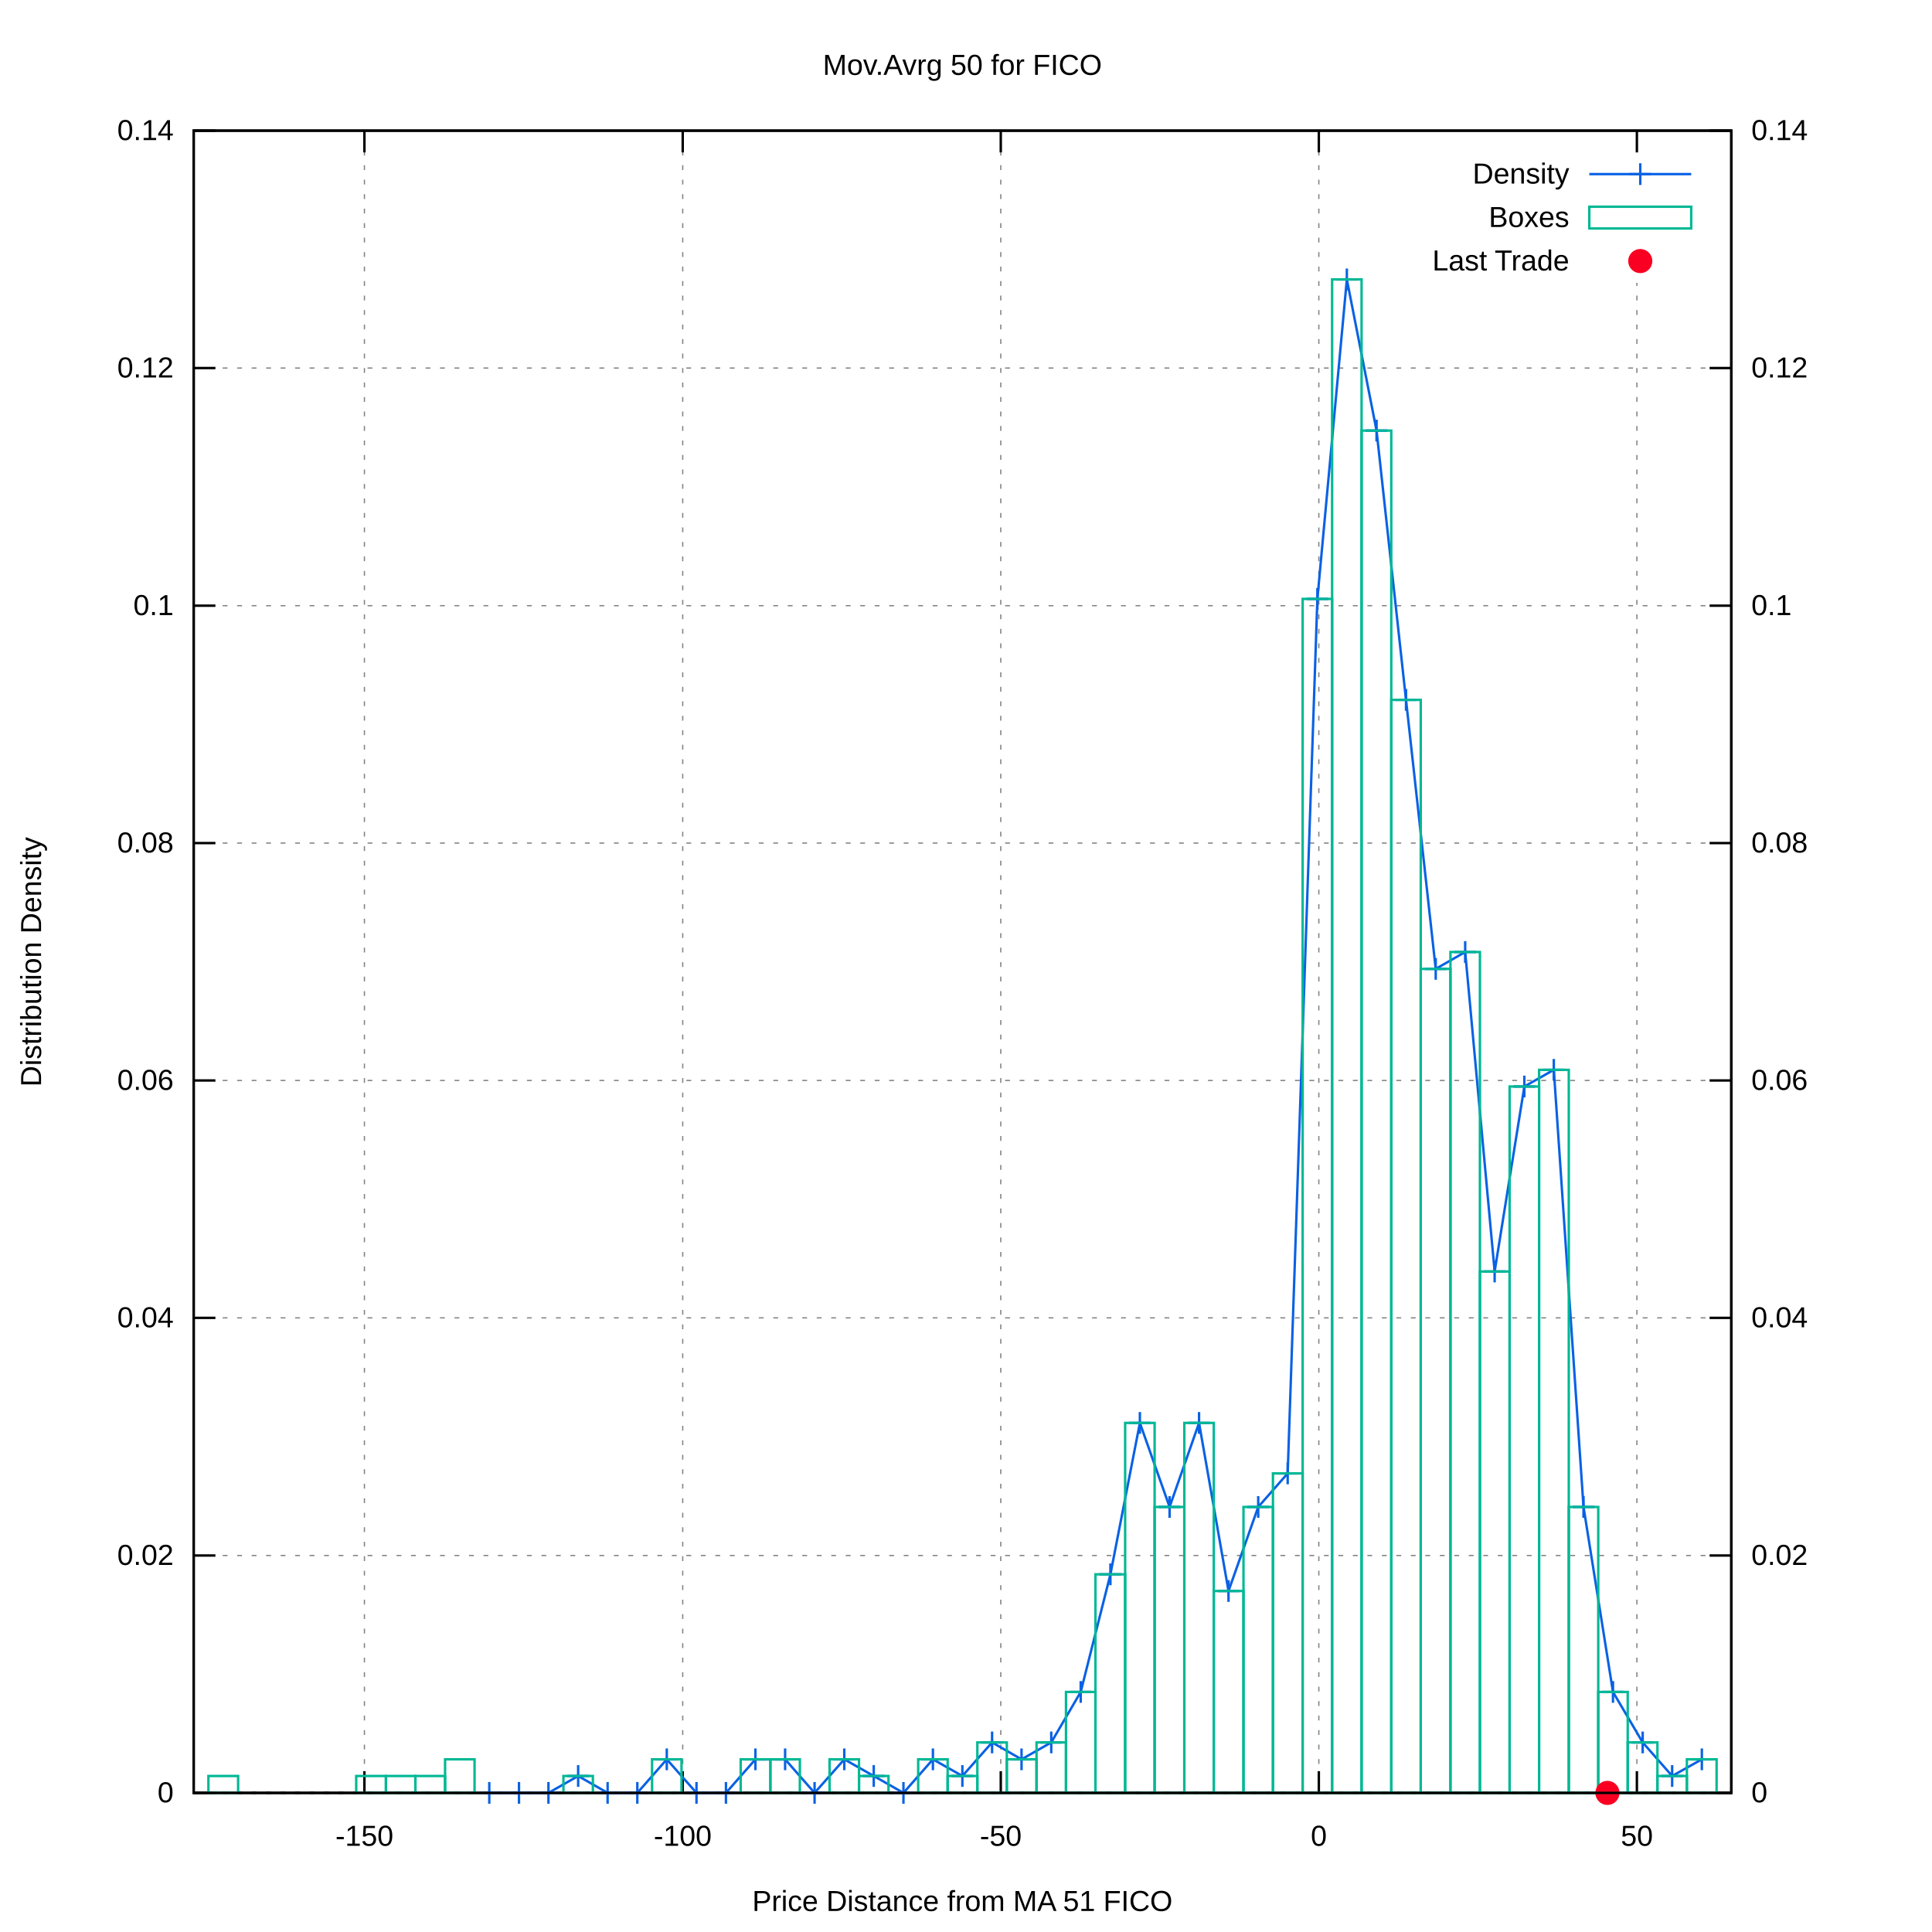
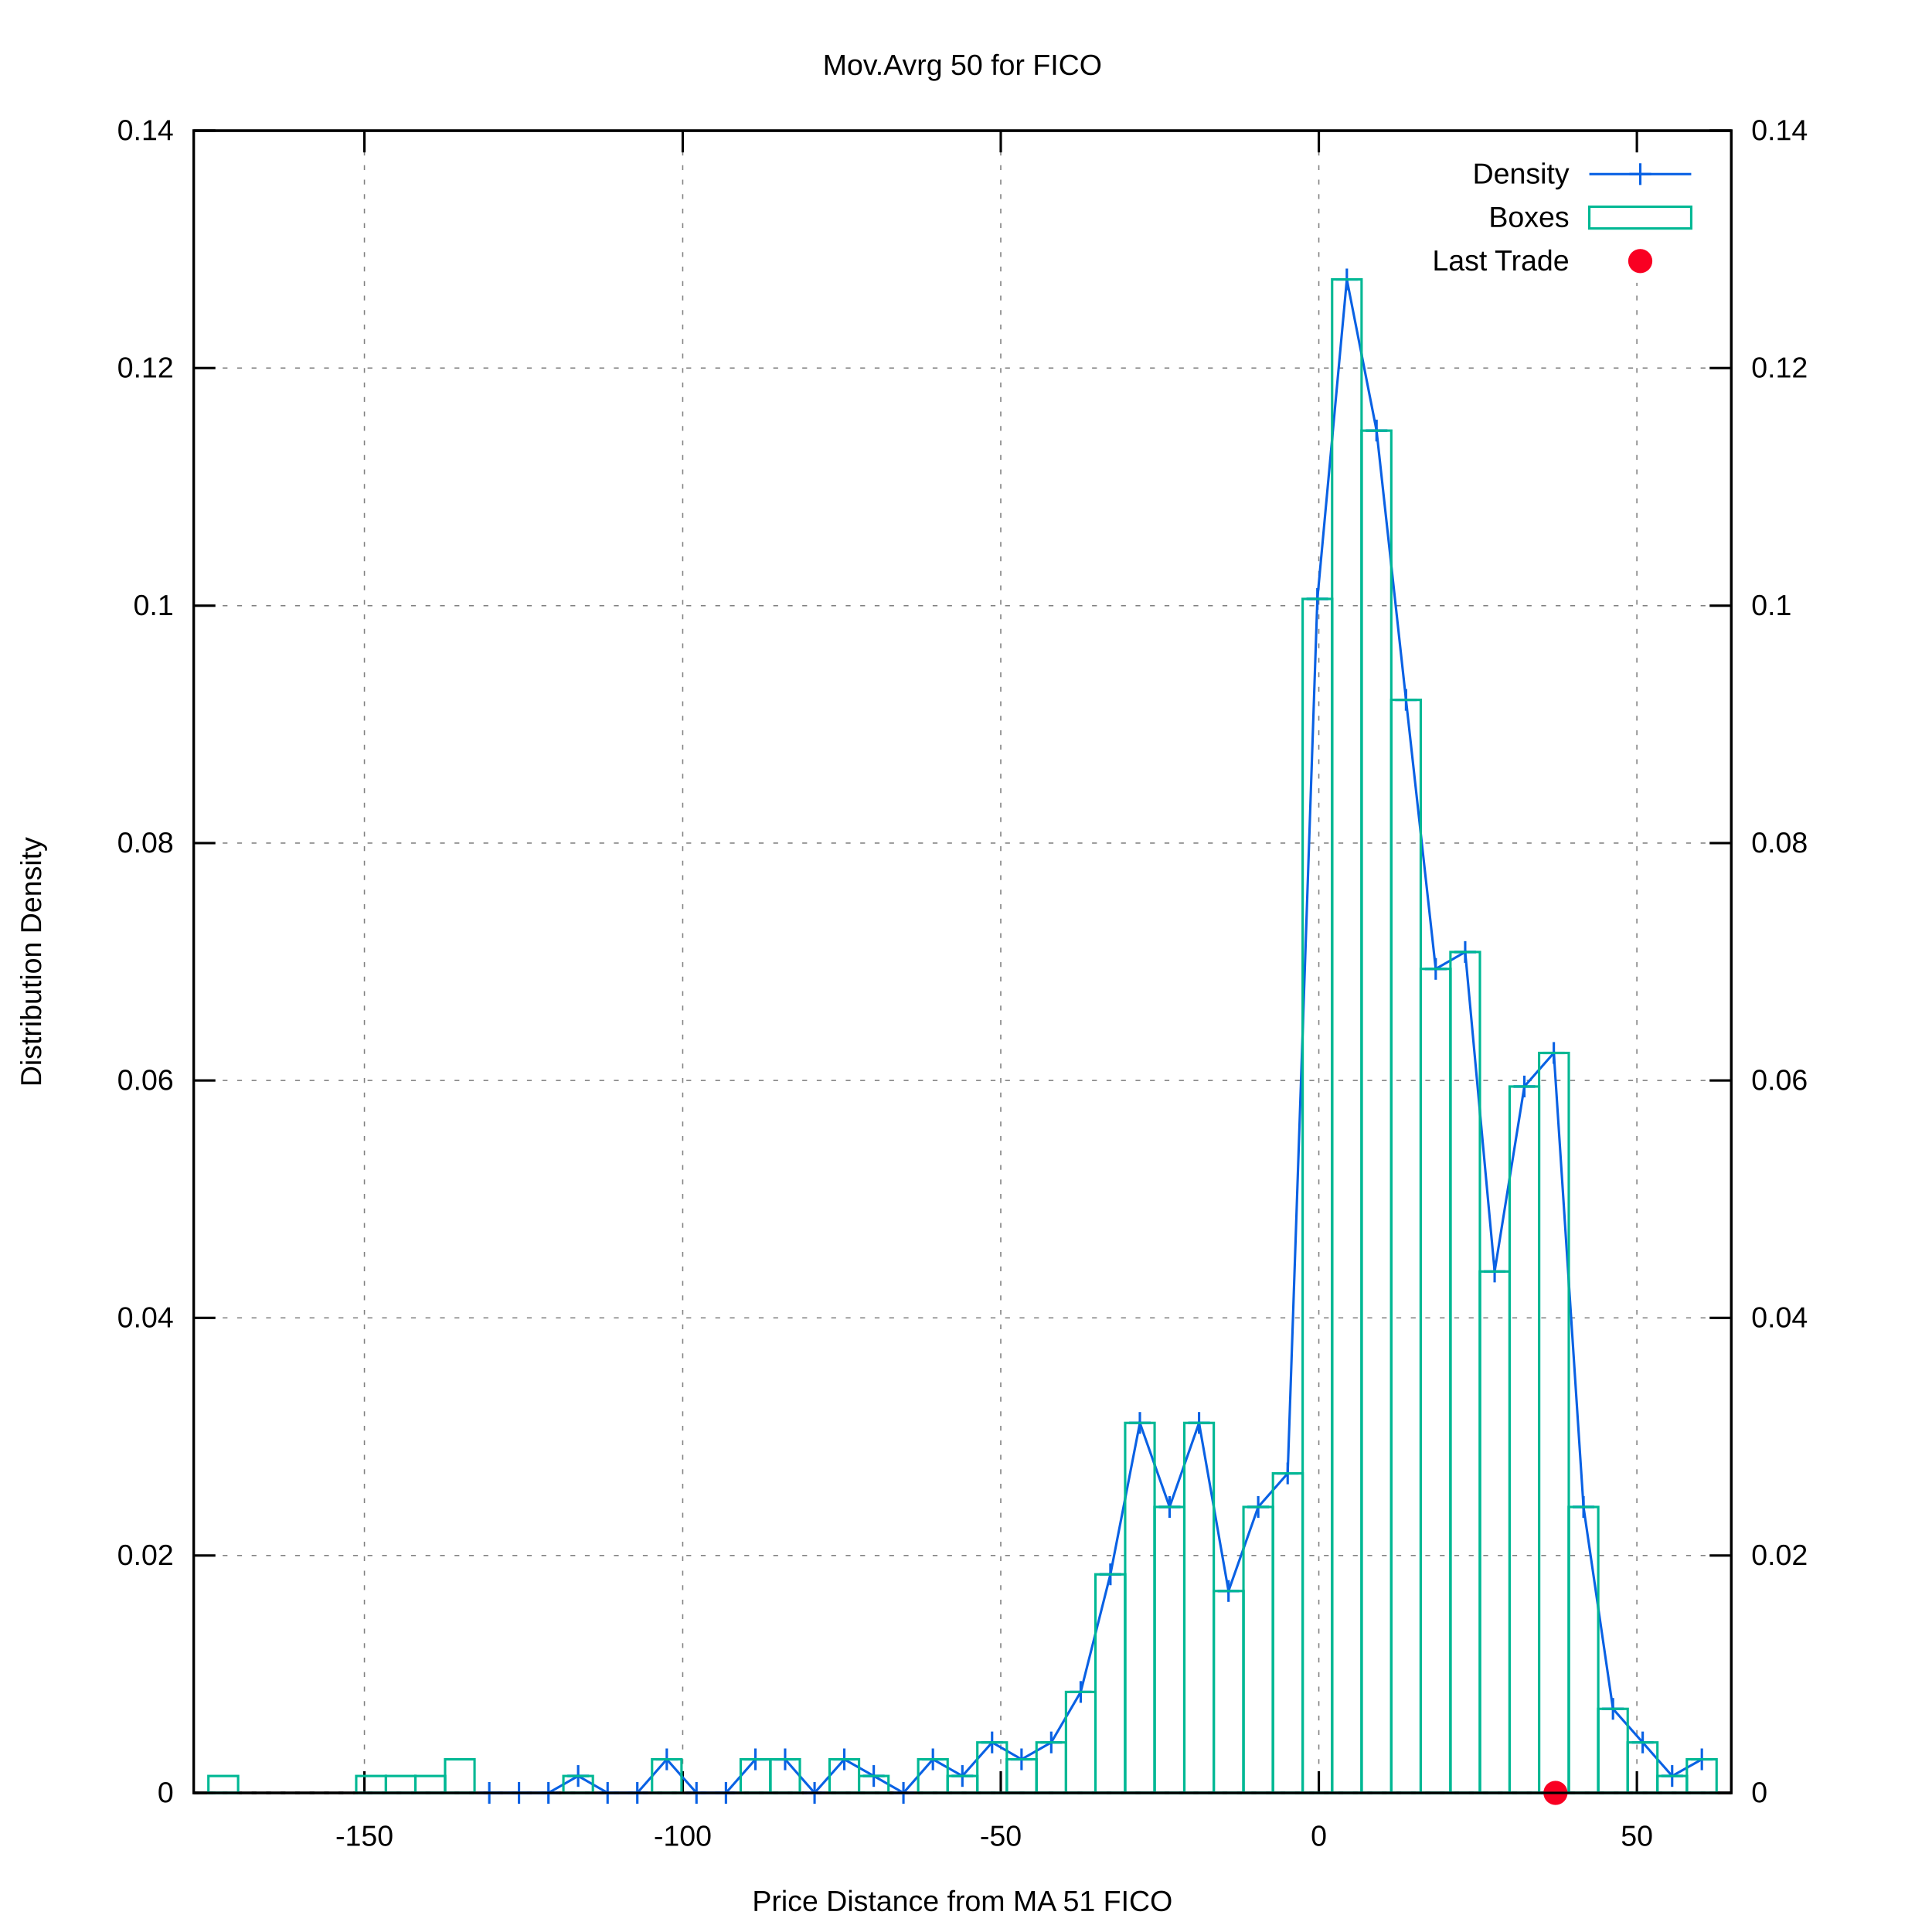
<svg xmlns="http://www.w3.org/2000/svg" xmlns:xlink="http://www.w3.org/1999/xlink" viewBox="0 0 800 800">
  <g id="gnuplot_canvas">
    <rect x="0" y="0" width="800" height="800" fill="#ffffff" />
    <defs>
      <circle id="gpDot" r="0.5" stroke-width="0.5" />
      <path id="gpPt0" stroke-width="0.222" stroke="currentColor" d="M-1,0 h2 M0,-1 v2" />
      <path id="gpPt1" stroke-width="0.222" stroke="currentColor" d="M-1,-1 L1,1 M1,-1 L-1,1" />
      <path id="gpPt2" stroke-width="0.222" stroke="currentColor" d="M-1,0 L1,0 M0,-1 L0,1 M-1,-1 L1,1 M-1,1 L1,-1" />
      <rect id="gpPt3" stroke-width="0.222" stroke="currentColor" x="-1" y="-1" width="2" height="2" />
      <rect id="gpPt4" stroke-width="0.222" stroke="currentColor" fill="currentColor" x="-1" y="-1" width="2" height="2" />
      <circle id="gpPt5" stroke-width="0.222" stroke="currentColor" cx="0" cy="0" r="1" />
      <use xlink:href="#gpPt5" id="gpPt6" fill="currentColor" stroke="none" />
      <path id="gpPt7" stroke-width="0.222" stroke="currentColor" d="M0,-1.33 L-1.33,0.67 L1.33,0.67 z" />
      <use xlink:href="#gpPt7" id="gpPt8" fill="currentColor" stroke="none" />
      <use xlink:href="#gpPt7" id="gpPt9" stroke="currentColor" transform="rotate(180)" />
      <use xlink:href="#gpPt9" id="gpPt10" fill="currentColor" stroke="none" />
      <use xlink:href="#gpPt3" id="gpPt11" stroke="currentColor" transform="rotate(45)" />
      <use xlink:href="#gpPt11" id="gpPt12" fill="currentColor" stroke="none" />
      <path id="gpPt13" stroke-width="0.222" stroke="currentColor" d="M0,1.330 L1.265,0.411 L0.782,-1.067 L-0.782,-1.076 L-1.265,0.411 z" />
      <use xlink:href="#gpPt13" id="gpPt14" fill="currentColor" stroke="none" />
      <filter id="textbox" filterUnits="objectBoundingBox" x="0" y="0" height="1" width="1">
        <feFlood flood-color="#FFFFFF" flood-opacity="1" result="bgnd" />
        <feComposite in="SourceGraphic" in2="bgnd" operator="atop" />
      </filter>
      <filter id="greybox" filterUnits="objectBoundingBox" x="0" y="0" height="1" width="1">
        <feFlood flood-color="lightgrey" flood-opacity="1" result="grey" />
        <feComposite in="SourceGraphic" in2="grey" operator="atop" />
      </filter>
    </defs>
    <g fill="none" color="#FFFFFF" stroke="black" stroke-width="1.00" stroke-linecap="butt" stroke-linejoin="miter">
</g>
    <g fill="none" color="black" stroke="currentColor" stroke-width="1.00" stroke-linecap="butt" stroke-linejoin="miter">
</g>
    <g fill="none" color="black" stroke="black" stroke-width="0.50" stroke-linecap="butt" stroke-linejoin="miter">
</g>
    <g fill="none" color="gray" stroke="currentColor" stroke-width="0.50" stroke-linecap="butt" stroke-linejoin="miter">
      <path stroke="gray" stroke-dasharray="2,4" class="gridline" d="M80.2,742.4 L716.9,742.4  " />
    </g>
    <g fill="none" color="gray" stroke="gray" stroke-width="1.00" stroke-linecap="butt" stroke-linejoin="miter">
</g>
    <g fill="none" color="black" stroke="currentColor" stroke-width="1.00" stroke-linecap="butt" stroke-linejoin="miter">
      <path stroke="black" d="M80.2,742.4 L89.2,742.4  " />
      <g transform="translate(71.9,746.3)" stroke="none" fill="black" font-family="arial" font-size="12.00" text-anchor="end">
        <text>
          <tspan font-family="arial"> 0</tspan>
        </text>
      </g>
    </g>
    <g fill="none" color="black" stroke="currentColor" stroke-width="1.00" stroke-linecap="butt" stroke-linejoin="miter">
</g>
    <g fill="none" color="black" stroke="black" stroke-width="0.50" stroke-linecap="butt" stroke-linejoin="miter">
</g>
    <g fill="none" color="gray" stroke="currentColor" stroke-width="0.50" stroke-linecap="butt" stroke-linejoin="miter">
      <path stroke="gray" stroke-dasharray="2,4" class="gridline" d="M80.2,644.1 L716.9,644.1  " />
    </g>
    <g fill="none" color="gray" stroke="gray" stroke-width="1.00" stroke-linecap="butt" stroke-linejoin="miter">
</g>
    <g fill="none" color="black" stroke="currentColor" stroke-width="1.00" stroke-linecap="butt" stroke-linejoin="miter">
      <path stroke="black" d="M80.2,644.1 L89.2,644.1  " />
      <g transform="translate(71.9,648.0)" stroke="none" fill="black" font-family="arial" font-size="12.00" text-anchor="end">
        <text>
          <tspan font-family="arial"> 0.02</tspan>
        </text>
      </g>
    </g>
    <g fill="none" color="black" stroke="currentColor" stroke-width="1.00" stroke-linecap="butt" stroke-linejoin="miter">
</g>
    <g fill="none" color="black" stroke="black" stroke-width="0.50" stroke-linecap="butt" stroke-linejoin="miter">
</g>
    <g fill="none" color="gray" stroke="currentColor" stroke-width="0.50" stroke-linecap="butt" stroke-linejoin="miter">
      <path stroke="gray" stroke-dasharray="2,4" class="gridline" d="M80.2,545.7 L716.9,545.7  " />
    </g>
    <g fill="none" color="gray" stroke="gray" stroke-width="1.00" stroke-linecap="butt" stroke-linejoin="miter">
</g>
    <g fill="none" color="black" stroke="currentColor" stroke-width="1.00" stroke-linecap="butt" stroke-linejoin="miter">
      <path stroke="black" d="M80.2,545.7 L89.2,545.7  " />
      <g transform="translate(71.9,549.6)" stroke="none" fill="black" font-family="arial" font-size="12.00" text-anchor="end">
        <text>
          <tspan font-family="arial"> 0.04</tspan>
        </text>
      </g>
    </g>
    <g fill="none" color="black" stroke="currentColor" stroke-width="1.00" stroke-linecap="butt" stroke-linejoin="miter">
</g>
    <g fill="none" color="black" stroke="black" stroke-width="0.50" stroke-linecap="butt" stroke-linejoin="miter">
</g>
    <g fill="none" color="gray" stroke="currentColor" stroke-width="0.50" stroke-linecap="butt" stroke-linejoin="miter">
      <path stroke="gray" stroke-dasharray="2,4" class="gridline" d="M80.2,447.4 L716.9,447.4  " />
    </g>
    <g fill="none" color="gray" stroke="gray" stroke-width="1.00" stroke-linecap="butt" stroke-linejoin="miter">
</g>
    <g fill="none" color="black" stroke="currentColor" stroke-width="1.00" stroke-linecap="butt" stroke-linejoin="miter">
      <path stroke="black" d="M80.2,447.4 L89.2,447.4  " />
      <g transform="translate(71.9,451.3)" stroke="none" fill="black" font-family="arial" font-size="12.00" text-anchor="end">
        <text>
          <tspan font-family="arial"> 0.06</tspan>
        </text>
      </g>
    </g>
    <g fill="none" color="black" stroke="currentColor" stroke-width="1.00" stroke-linecap="butt" stroke-linejoin="miter">
</g>
    <g fill="none" color="black" stroke="black" stroke-width="0.50" stroke-linecap="butt" stroke-linejoin="miter">
</g>
    <g fill="none" color="gray" stroke="currentColor" stroke-width="0.50" stroke-linecap="butt" stroke-linejoin="miter">
      <path stroke="gray" stroke-dasharray="2,4" class="gridline" d="M80.2,349.1 L716.9,349.1  " />
    </g>
    <g fill="none" color="gray" stroke="gray" stroke-width="1.00" stroke-linecap="butt" stroke-linejoin="miter">
</g>
    <g fill="none" color="black" stroke="currentColor" stroke-width="1.00" stroke-linecap="butt" stroke-linejoin="miter">
      <path stroke="black" d="M80.2,349.1 L89.2,349.1  " />
      <g transform="translate(71.9,353.0)" stroke="none" fill="black" font-family="arial" font-size="12.00" text-anchor="end">
        <text>
          <tspan font-family="arial"> 0.08</tspan>
        </text>
      </g>
    </g>
    <g fill="none" color="black" stroke="currentColor" stroke-width="1.00" stroke-linecap="butt" stroke-linejoin="miter">
</g>
    <g fill="none" color="black" stroke="black" stroke-width="0.50" stroke-linecap="butt" stroke-linejoin="miter">
</g>
    <g fill="none" color="gray" stroke="currentColor" stroke-width="0.50" stroke-linecap="butt" stroke-linejoin="miter">
      <path stroke="gray" stroke-dasharray="2,4" class="gridline" d="M80.2,250.8 L716.9,250.8  " />
    </g>
    <g fill="none" color="gray" stroke="gray" stroke-width="1.00" stroke-linecap="butt" stroke-linejoin="miter">
</g>
    <g fill="none" color="black" stroke="currentColor" stroke-width="1.00" stroke-linecap="butt" stroke-linejoin="miter">
      <path stroke="black" d="M80.2,250.8 L89.2,250.8  " />
      <g transform="translate(71.9,254.7)" stroke="none" fill="black" font-family="arial" font-size="12.00" text-anchor="end">
        <text>
          <tspan font-family="arial"> 0.1</tspan>
        </text>
      </g>
    </g>
    <g fill="none" color="black" stroke="currentColor" stroke-width="1.00" stroke-linecap="butt" stroke-linejoin="miter">
</g>
    <g fill="none" color="black" stroke="black" stroke-width="0.50" stroke-linecap="butt" stroke-linejoin="miter">
</g>
    <g fill="none" color="gray" stroke="currentColor" stroke-width="0.50" stroke-linecap="butt" stroke-linejoin="miter">
      <path stroke="gray" stroke-dasharray="2,4" class="gridline" d="M80.2,152.4 L716.9,152.4  " />
    </g>
    <g fill="none" color="gray" stroke="gray" stroke-width="1.00" stroke-linecap="butt" stroke-linejoin="miter">
</g>
    <g fill="none" color="black" stroke="currentColor" stroke-width="1.00" stroke-linecap="butt" stroke-linejoin="miter">
      <path stroke="black" d="M80.2,152.4 L89.2,152.4  " />
      <g transform="translate(71.9,156.3)" stroke="none" fill="black" font-family="arial" font-size="12.00" text-anchor="end">
        <text>
          <tspan font-family="arial"> 0.12</tspan>
        </text>
      </g>
    </g>
    <g fill="none" color="black" stroke="currentColor" stroke-width="1.00" stroke-linecap="butt" stroke-linejoin="miter">
</g>
    <g fill="none" color="black" stroke="black" stroke-width="0.50" stroke-linecap="butt" stroke-linejoin="miter">
</g>
    <g fill="none" color="gray" stroke="currentColor" stroke-width="0.50" stroke-linecap="butt" stroke-linejoin="miter">
      <path stroke="gray" stroke-dasharray="2,4" class="gridline" d="M80.2,54.1 L716.9,54.1  " />
    </g>
    <g fill="none" color="gray" stroke="gray" stroke-width="1.00" stroke-linecap="butt" stroke-linejoin="miter">
</g>
    <g fill="none" color="black" stroke="currentColor" stroke-width="1.00" stroke-linecap="butt" stroke-linejoin="miter">
      <path stroke="black" d="M80.2,54.1 L89.2,54.1  " />
      <g transform="translate(71.9,58.0)" stroke="none" fill="black" font-family="arial" font-size="12.00" text-anchor="end">
        <text>
          <tspan font-family="arial"> 0.14</tspan>
        </text>
      </g>
    </g>
    <g fill="none" color="black" stroke="currentColor" stroke-width="1.00" stroke-linecap="butt" stroke-linejoin="miter">
</g>
    <g fill="none" color="black" stroke="black" stroke-width="0.50" stroke-linecap="butt" stroke-linejoin="miter">
</g>
    <g fill="none" color="gray" stroke="currentColor" stroke-width="0.50" stroke-linecap="butt" stroke-linejoin="miter">
      <path stroke="gray" stroke-dasharray="2,4" class="gridline" d="M150.9,742.4 L150.9,54.1  " />
    </g>
    <g fill="none" color="gray" stroke="gray" stroke-width="1.00" stroke-linecap="butt" stroke-linejoin="miter">
</g>
    <g fill="none" color="black" stroke="currentColor" stroke-width="1.00" stroke-linecap="butt" stroke-linejoin="miter">
      <path stroke="black" d="M150.9,742.4 L150.9,733.4 M150.9,54.1 L150.9,63.1  " />
      <g transform="translate(150.9,764.3)" stroke="none" fill="black" font-family="arial" font-size="12.00" text-anchor="middle">
        <text>
          <tspan font-family="arial">-150</tspan>
        </text>
      </g>
    </g>
    <g fill="none" color="black" stroke="currentColor" stroke-width="1.00" stroke-linecap="butt" stroke-linejoin="miter">
</g>
    <g fill="none" color="black" stroke="black" stroke-width="0.50" stroke-linecap="butt" stroke-linejoin="miter">
</g>
    <g fill="none" color="gray" stroke="currentColor" stroke-width="0.50" stroke-linecap="butt" stroke-linejoin="miter">
      <path stroke="gray" stroke-dasharray="2,4" class="gridline" d="M282.7,742.4 L282.7,54.1  " />
    </g>
    <g fill="none" color="gray" stroke="gray" stroke-width="1.00" stroke-linecap="butt" stroke-linejoin="miter">
</g>
    <g fill="none" color="black" stroke="currentColor" stroke-width="1.00" stroke-linecap="butt" stroke-linejoin="miter">
      <path stroke="black" d="M282.7,742.4 L282.7,733.4 M282.7,54.1 L282.7,63.1  " />
      <g transform="translate(282.7,764.3)" stroke="none" fill="black" font-family="arial" font-size="12.00" text-anchor="middle">
        <text>
          <tspan font-family="arial">-100</tspan>
        </text>
      </g>
    </g>
    <g fill="none" color="black" stroke="currentColor" stroke-width="1.00" stroke-linecap="butt" stroke-linejoin="miter">
</g>
    <g fill="none" color="black" stroke="black" stroke-width="0.50" stroke-linecap="butt" stroke-linejoin="miter">
</g>
    <g fill="none" color="gray" stroke="currentColor" stroke-width="0.50" stroke-linecap="butt" stroke-linejoin="miter">
      <path stroke="gray" stroke-dasharray="2,4" class="gridline" d="M414.4,742.4 L414.4,54.1  " />
    </g>
    <g fill="none" color="gray" stroke="gray" stroke-width="1.00" stroke-linecap="butt" stroke-linejoin="miter">
</g>
    <g fill="none" color="black" stroke="currentColor" stroke-width="1.00" stroke-linecap="butt" stroke-linejoin="miter">
      <path stroke="black" d="M414.4,742.4 L414.4,733.4 M414.4,54.1 L414.4,63.1  " />
      <g transform="translate(414.4,764.3)" stroke="none" fill="black" font-family="arial" font-size="12.00" text-anchor="middle">
        <text>
          <tspan font-family="arial">-50</tspan>
        </text>
      </g>
    </g>
    <g fill="none" color="black" stroke="currentColor" stroke-width="1.00" stroke-linecap="butt" stroke-linejoin="miter">
</g>
    <g fill="none" color="black" stroke="black" stroke-width="0.50" stroke-linecap="butt" stroke-linejoin="miter">
</g>
    <g fill="none" color="gray" stroke="currentColor" stroke-width="0.50" stroke-linecap="butt" stroke-linejoin="miter">
      <path stroke="gray" stroke-dasharray="2,4" class="gridline" d="M546.1,742.4 L546.1,54.1  " />
    </g>
    <g fill="none" color="gray" stroke="gray" stroke-width="1.00" stroke-linecap="butt" stroke-linejoin="miter">
</g>
    <g fill="none" color="black" stroke="currentColor" stroke-width="1.00" stroke-linecap="butt" stroke-linejoin="miter">
      <path stroke="black" d="M546.1,742.4 L546.1,733.4 M546.1,54.1 L546.1,63.1  " />
      <g transform="translate(546.1,764.3)" stroke="none" fill="black" font-family="arial" font-size="12.00" text-anchor="middle">
        <text>
          <tspan font-family="arial"> 0</tspan>
        </text>
      </g>
    </g>
    <g fill="none" color="black" stroke="currentColor" stroke-width="1.00" stroke-linecap="butt" stroke-linejoin="miter">
</g>
    <g fill="none" color="black" stroke="black" stroke-width="0.50" stroke-linecap="butt" stroke-linejoin="miter">
</g>
    <g fill="none" color="gray" stroke="currentColor" stroke-width="0.50" stroke-linecap="butt" stroke-linejoin="miter">
      <path stroke="gray" stroke-dasharray="2,4" class="gridline" d="M677.8,742.4 L677.8,117.1 M677.8,63.1 L677.8,54.1  " />
    </g>
    <g fill="none" color="gray" stroke="gray" stroke-width="1.00" stroke-linecap="butt" stroke-linejoin="miter">
</g>
    <g fill="none" color="black" stroke="currentColor" stroke-width="1.00" stroke-linecap="butt" stroke-linejoin="miter">
      <path stroke="black" d="M677.8,742.4 L677.8,733.4 M677.8,54.1 L677.8,63.1  " />
      <g transform="translate(677.8,764.3)" stroke="none" fill="black" font-family="arial" font-size="12.00" text-anchor="middle">
        <text>
          <tspan font-family="arial"> 50</tspan>
        </text>
      </g>
    </g>
    <g fill="none" color="black" stroke="currentColor" stroke-width="1.00" stroke-linecap="butt" stroke-linejoin="miter">
      <path stroke="black" d="M716.9,742.4 L707.9,742.4  " />
      <g transform="translate(725.2,746.3)" stroke="none" fill="black" font-family="arial" font-size="12.00" text-anchor="start">
        <text>
          <tspan font-family="arial"> 0</tspan>
        </text>
      </g>
    </g>
    <g fill="none" color="black" stroke="currentColor" stroke-width="1.00" stroke-linecap="butt" stroke-linejoin="miter">
      <path stroke="black" d="M716.9,644.1 L707.9,644.1  " />
      <g transform="translate(725.2,648.0)" stroke="none" fill="black" font-family="arial" font-size="12.00" text-anchor="start">
        <text>
          <tspan font-family="arial"> 0.02</tspan>
        </text>
      </g>
    </g>
    <g fill="none" color="black" stroke="currentColor" stroke-width="1.00" stroke-linecap="butt" stroke-linejoin="miter">
      <path stroke="black" d="M716.9,545.7 L707.9,545.7  " />
      <g transform="translate(725.2,549.6)" stroke="none" fill="black" font-family="arial" font-size="12.00" text-anchor="start">
        <text>
          <tspan font-family="arial"> 0.04</tspan>
        </text>
      </g>
    </g>
    <g fill="none" color="black" stroke="currentColor" stroke-width="1.00" stroke-linecap="butt" stroke-linejoin="miter">
      <path stroke="black" d="M716.9,447.4 L707.9,447.4  " />
      <g transform="translate(725.2,451.3)" stroke="none" fill="black" font-family="arial" font-size="12.00" text-anchor="start">
        <text>
          <tspan font-family="arial"> 0.06</tspan>
        </text>
      </g>
    </g>
    <g fill="none" color="black" stroke="currentColor" stroke-width="1.00" stroke-linecap="butt" stroke-linejoin="miter">
      <path stroke="black" d="M716.9,349.1 L707.9,349.1  " />
      <g transform="translate(725.2,353.0)" stroke="none" fill="black" font-family="arial" font-size="12.00" text-anchor="start">
        <text>
          <tspan font-family="arial"> 0.08</tspan>
        </text>
      </g>
    </g>
    <g fill="none" color="black" stroke="currentColor" stroke-width="1.00" stroke-linecap="butt" stroke-linejoin="miter">
      <path stroke="black" d="M716.9,250.8 L707.9,250.8  " />
      <g transform="translate(725.2,254.7)" stroke="none" fill="black" font-family="arial" font-size="12.00" text-anchor="start">
        <text>
          <tspan font-family="arial"> 0.1</tspan>
        </text>
      </g>
    </g>
    <g fill="none" color="black" stroke="currentColor" stroke-width="1.00" stroke-linecap="butt" stroke-linejoin="miter">
      <path stroke="black" d="M716.9,152.4 L707.9,152.4  " />
      <g transform="translate(725.2,156.3)" stroke="none" fill="black" font-family="arial" font-size="12.00" text-anchor="start">
        <text>
          <tspan font-family="arial"> 0.12</tspan>
        </text>
      </g>
    </g>
    <g fill="none" color="black" stroke="currentColor" stroke-width="1.00" stroke-linecap="butt" stroke-linejoin="miter">
      <path stroke="black" d="M716.9,54.1 L707.9,54.1  " />
      <g transform="translate(725.2,58.0)" stroke="none" fill="black" font-family="arial" font-size="12.00" text-anchor="start">
        <text>
          <tspan font-family="arial"> 0.14</tspan>
        </text>
      </g>
    </g>
    <g fill="none" color="black" stroke="currentColor" stroke-width="1.00" stroke-linecap="butt" stroke-linejoin="miter">
</g>
    <g fill="none" color="gray" stroke="currentColor" stroke-width="1.00" stroke-linecap="butt" stroke-linejoin="miter">
      <path stroke="black" stroke-dasharray="2,4" d="M80.2,742.4 L716.9,742.4  " />
    </g>
    <g fill="none" color="black" stroke="currentColor" stroke-width="1.00" stroke-linecap="butt" stroke-linejoin="miter">
      <path stroke="black" d="M80.2,54.1 L80.2,742.4 L716.9,742.4 L716.9,54.1 L80.2,54.1 Z  " />
    </g>
    <g fill="none" color="black" stroke="currentColor" stroke-width="1.00" stroke-linecap="butt" stroke-linejoin="miter">
      <g transform="translate(17.0,398.3) rotate(270)" stroke="none" fill="black" font-family="arial" font-size="12.00" text-anchor="middle">
        <text>
          <tspan font-family="arial">Distribution Density</tspan>
        </text>
      </g>
    </g>
    <g fill="none" color="black" stroke="currentColor" stroke-width="1.00" stroke-linecap="butt" stroke-linejoin="miter">
      <g transform="translate(398.5,791.3)" stroke="none" fill="black" font-family="arial" font-size="12.00" text-anchor="middle">
        <text>
          <tspan font-family="arial">Price Distance from MA 51 FICO</tspan>
        </text>
      </g>
    </g>
    <g fill="none" color="black" stroke="currentColor" stroke-width="1.00" stroke-linecap="butt" stroke-linejoin="miter">
      <g transform="translate(398.5,31.0)" stroke="none" fill="black" font-family="arial" font-size="12.00" text-anchor="middle">
        <text>
          <tspan font-family="arial">Mov.Avrg 50 for FICO </tspan>
        </text>
      </g>
    </g>
    <g id="gnuplot_plot_1">
      <g fill="none" color="black" stroke="currentColor" stroke-width="1.00" stroke-linecap="butt" stroke-linejoin="miter">
        <g transform="translate(649.8,76.0)" stroke="none" fill="black" font-family="arial" font-size="12.00" text-anchor="end">
          <text>
            <tspan font-family="arial">Density</tspan>
          </text>
        </g>
      </g>
      <g fill="none" color="black" stroke="currentColor" stroke-width="1.00" stroke-linecap="butt" stroke-linejoin="miter">
-         <path stroke="rgb(  9,  97, 228)" d="M658.1,72.1 L700.3,72.1 M202.6,742.4 L214.9,742.4 L227.1,742.4 L239.4,735.4 L251.6,742.4 L263.9,742.4   L276.1,728.5 L288.4,742.4 L300.6,742.4 L312.8,728.5 L325.1,728.5 L337.3,742.4 L349.6,728.5 L361.8,735.4   L374.1,742.4 L386.3,728.5 L398.5,735.4 L410.8,721.5 L423.0,728.5 L435.3,721.5 L447.5,700.6 L459.8,651.9   L472.0,589.2 L484.3,624.0 L496.5,589.2 L508.7,658.8 L521.0,624.0 L533.2,610.1 L545.5,248.0 L557.7,115.7   L570.0,178.3 L582.2,289.8 L594.5,401.2 L606.7,394.2 L618.9,526.5 L631.2,449.9 L643.4,443.0 L655.7,624.0   L667.9,700.6 L680.2,721.5 L692.4,735.4 L704.7,728.5  " />
+         <path stroke="rgb(  9,  97, 228)" d="M658.1,72.1 L700.3,72.1 M202.6,742.4 L214.9,742.4 L227.1,742.4 L239.4,735.4 L251.6,742.4 L263.9,742.4   L276.1,728.5 L288.4,742.4 L300.6,742.4 L312.8,728.5 L325.1,728.5 L337.3,742.4 L349.6,728.5 L361.8,735.4   L374.1,742.4 L386.3,728.5 L398.5,735.4 L410.8,721.5 L423.0,728.5 L435.3,721.5 L447.5,700.6 L459.8,651.9   L472.0,589.2 L484.3,624.0 L496.5,589.2 L508.7,658.8 L521.0,624.0 L533.2,610.1 L545.5,248.0 L557.7,115.7   L570.0,178.3 L582.2,289.8 L594.5,401.2 L606.7,394.2 L618.9,526.5 L631.2,449.9 L643.4,436.0 L655.7,624.0   L667.9,707.6 L680.2,721.5 L692.4,735.4 L704.7,728.5  " />
        <use xlink:href="#gpPt0" transform="translate(202.6,742.4) scale(4.50)" color="rgb(  9,  97, 228)" />
        <use xlink:href="#gpPt0" transform="translate(214.9,742.4) scale(4.50)" color="rgb(  9,  97, 228)" />
        <use xlink:href="#gpPt0" transform="translate(227.1,742.4) scale(4.50)" color="rgb(  9,  97, 228)" />
        <use xlink:href="#gpPt0" transform="translate(239.4,735.4) scale(4.50)" color="rgb(  9,  97, 228)" />
        <use xlink:href="#gpPt0" transform="translate(251.6,742.4) scale(4.50)" color="rgb(  9,  97, 228)" />
        <use xlink:href="#gpPt0" transform="translate(263.9,742.4) scale(4.50)" color="rgb(  9,  97, 228)" />
        <use xlink:href="#gpPt0" transform="translate(276.1,728.5) scale(4.50)" color="rgb(  9,  97, 228)" />
        <use xlink:href="#gpPt0" transform="translate(288.4,742.4) scale(4.50)" color="rgb(  9,  97, 228)" />
        <use xlink:href="#gpPt0" transform="translate(300.6,742.4) scale(4.50)" color="rgb(  9,  97, 228)" />
        <use xlink:href="#gpPt0" transform="translate(312.8,728.5) scale(4.50)" color="rgb(  9,  97, 228)" />
        <use xlink:href="#gpPt0" transform="translate(325.1,728.5) scale(4.50)" color="rgb(  9,  97, 228)" />
        <use xlink:href="#gpPt0" transform="translate(337.3,742.4) scale(4.50)" color="rgb(  9,  97, 228)" />
        <use xlink:href="#gpPt0" transform="translate(349.6,728.5) scale(4.50)" color="rgb(  9,  97, 228)" />
        <use xlink:href="#gpPt0" transform="translate(361.8,735.4) scale(4.50)" color="rgb(  9,  97, 228)" />
        <use xlink:href="#gpPt0" transform="translate(374.1,742.4) scale(4.50)" color="rgb(  9,  97, 228)" />
        <use xlink:href="#gpPt0" transform="translate(386.3,728.5) scale(4.50)" color="rgb(  9,  97, 228)" />
        <use xlink:href="#gpPt0" transform="translate(398.5,735.4) scale(4.50)" color="rgb(  9,  97, 228)" />
        <use xlink:href="#gpPt0" transform="translate(410.8,721.5) scale(4.50)" color="rgb(  9,  97, 228)" />
        <use xlink:href="#gpPt0" transform="translate(423.0,728.5) scale(4.50)" color="rgb(  9,  97, 228)" />
        <use xlink:href="#gpPt0" transform="translate(435.3,721.5) scale(4.50)" color="rgb(  9,  97, 228)" />
        <use xlink:href="#gpPt0" transform="translate(447.5,700.6) scale(4.50)" color="rgb(  9,  97, 228)" />
        <use xlink:href="#gpPt0" transform="translate(459.8,651.9) scale(4.50)" color="rgb(  9,  97, 228)" />
        <use xlink:href="#gpPt0" transform="translate(472.0,589.2) scale(4.50)" color="rgb(  9,  97, 228)" />
        <use xlink:href="#gpPt0" transform="translate(484.3,624.0) scale(4.50)" color="rgb(  9,  97, 228)" />
        <use xlink:href="#gpPt0" transform="translate(496.5,589.2) scale(4.50)" color="rgb(  9,  97, 228)" />
        <use xlink:href="#gpPt0" transform="translate(508.7,658.8) scale(4.50)" color="rgb(  9,  97, 228)" />
        <use xlink:href="#gpPt0" transform="translate(521.0,624.0) scale(4.50)" color="rgb(  9,  97, 228)" />
        <use xlink:href="#gpPt0" transform="translate(533.2,610.1) scale(4.50)" color="rgb(  9,  97, 228)" />
        <use xlink:href="#gpPt0" transform="translate(545.5,248.0) scale(4.50)" color="rgb(  9,  97, 228)" />
        <use xlink:href="#gpPt0" transform="translate(557.7,115.7) scale(4.50)" color="rgb(  9,  97, 228)" />
        <use xlink:href="#gpPt0" transform="translate(570.0,178.3) scale(4.50)" color="rgb(  9,  97, 228)" />
        <use xlink:href="#gpPt0" transform="translate(582.2,289.8) scale(4.50)" color="rgb(  9,  97, 228)" />
        <use xlink:href="#gpPt0" transform="translate(594.5,401.2) scale(4.50)" color="rgb(  9,  97, 228)" />
        <use xlink:href="#gpPt0" transform="translate(606.7,394.2) scale(4.50)" color="rgb(  9,  97, 228)" />
        <use xlink:href="#gpPt0" transform="translate(618.9,526.5) scale(4.50)" color="rgb(  9,  97, 228)" />
        <use xlink:href="#gpPt0" transform="translate(631.2,449.9) scale(4.50)" color="rgb(  9,  97, 228)" />
-         <use xlink:href="#gpPt0" transform="translate(643.4,443.0) scale(4.50)" color="rgb(  9,  97, 228)" />
+         <use xlink:href="#gpPt0" transform="translate(643.4,436.0) scale(4.50)" color="rgb(  9,  97, 228)" />
        <use xlink:href="#gpPt0" transform="translate(655.7,624.0) scale(4.50)" color="rgb(  9,  97, 228)" />
-         <use xlink:href="#gpPt0" transform="translate(667.9,700.6) scale(4.50)" color="rgb(  9,  97, 228)" />
+         <use xlink:href="#gpPt0" transform="translate(667.9,707.6) scale(4.50)" color="rgb(  9,  97, 228)" />
        <use xlink:href="#gpPt0" transform="translate(680.2,721.5) scale(4.50)" color="rgb(  9,  97, 228)" />
        <use xlink:href="#gpPt0" transform="translate(692.4,735.4) scale(4.50)" color="rgb(  9,  97, 228)" />
        <use xlink:href="#gpPt0" transform="translate(704.7,728.5) scale(4.50)" color="rgb(  9,  97, 228)" />
        <use xlink:href="#gpPt0" transform="translate(679.2,72.1) scale(4.50)" color="rgb(  9,  97, 228)" />
      </g>
    </g>
    <g id="gnuplot_plot_2">
      <g fill="none" color="black" stroke="currentColor" stroke-width="1.00" stroke-linecap="butt" stroke-linejoin="miter">
        <g transform="translate(649.8,94.0)" stroke="none" fill="black" font-family="arial" font-size="12.00" text-anchor="end">
          <text>
            <tspan font-family="arial">Boxes</tspan>
          </text>
        </g>
      </g>
      <g fill="none" color="black" stroke="currentColor" stroke-width="1.00" stroke-linecap="butt" stroke-linejoin="miter">
        <path stroke="rgb(  0, 184, 148)" d="M658.1,94.6 L700.3,94.6 L700.3,85.6 L658.1,85.6 L658.1,94.6 Z  " />
        <path stroke="rgb(  0, 184, 148)" d="M86.3,742.4 L86.3,735.4 L98.6,735.4 L98.6,742.4 L86.3,742.4 Z  " />
        <path stroke="rgb(  0, 184, 148)" d="M147.5,742.4 L147.5,735.4 L159.8,735.4 L159.8,742.4 L147.5,742.4 Z  " />
        <path stroke="rgb(  0, 184, 148)" d="M159.8,742.4 L159.8,735.4 L172.0,735.4 L172.0,742.4 L159.8,742.4 Z  " />
        <path stroke="rgb(  0, 184, 148)" d="M172.0,742.4 L172.0,735.4 L184.3,735.4 L184.3,742.4 L172.0,742.4 Z  " />
        <path stroke="rgb(  0, 184, 148)" d="M184.3,742.4 L184.3,728.5 L196.5,728.5 L196.5,742.4 L184.3,742.4 Z  " />
        <path stroke="rgb(  0, 184, 148)" d="M233.3,742.4 L233.3,735.4 L245.5,735.4 L245.5,742.4 L233.3,742.4 Z  " />
        <path stroke="rgb(  0, 184, 148)" d="M270.0,742.4 L270.0,728.5 L282.2,728.5 L282.2,742.4 L270.0,742.4 Z  " />
        <path stroke="rgb(  0, 184, 148)" d="M306.7,742.4 L306.7,728.5 L319.0,728.5 L319.0,742.4 L306.7,742.4 Z  " />
        <path stroke="rgb(  0, 184, 148)" d="M319.0,742.4 L319.0,728.5 L331.2,728.5 L331.2,742.4 L319.0,742.4 Z  " />
        <path stroke="rgb(  0, 184, 148)" d="M343.5,742.4 L343.5,728.5 L355.7,728.5 L355.7,742.4 L343.5,742.4 Z  " />
        <path stroke="rgb(  0, 184, 148)" d="M355.7,742.4 L355.7,735.4 L367.9,735.4 L367.9,742.4 L355.7,742.4 Z  " />
        <path stroke="rgb(  0, 184, 148)" d="M380.2,742.4 L380.2,728.5 L392.4,728.5 L392.4,742.4 L380.2,742.4 Z  " />
        <path stroke="rgb(  0, 184, 148)" d="M392.4,742.4 L392.4,735.4 L404.7,735.4 L404.7,742.4 L392.4,742.4 Z  " />
        <path stroke="rgb(  0, 184, 148)" d="M404.7,742.4 L404.7,721.5 L416.9,721.5 L416.9,742.4 L404.7,742.4 Z  " />
        <path stroke="rgb(  0, 184, 148)" d="M416.9,742.4 L416.9,728.5 L429.2,728.5 L429.2,742.4 L416.9,742.4 Z  " />
        <path stroke="rgb(  0, 184, 148)" d="M429.2,742.4 L429.2,721.5 L441.4,721.5 L441.4,742.4 L429.2,742.4 Z  " />
        <path stroke="rgb(  0, 184, 148)" d="M441.4,742.4 L441.4,700.6 L453.6,700.6 L453.6,742.4 L441.4,742.4 Z  " />
        <path stroke="rgb(  0, 184, 148)" d="M453.6,742.4 L453.6,651.9 L465.9,651.9 L465.9,742.4 L453.6,742.4 Z  " />
        <path stroke="rgb(  0, 184, 148)" d="M465.9,742.4 L465.9,589.2 L478.1,589.2 L478.1,742.4 L465.9,742.4 Z  " />
        <path stroke="rgb(  0, 184, 148)" d="M478.1,742.4 L478.1,624.0 L490.4,624.0 L490.4,742.4 L478.1,742.4 Z  " />
        <path stroke="rgb(  0, 184, 148)" d="M490.4,742.4 L490.4,589.2 L502.6,589.2 L502.6,742.4 L490.4,742.4 Z  " />
        <path stroke="rgb(  0, 184, 148)" d="M502.6,742.4 L502.6,658.8 L514.9,658.8 L514.9,742.4 L502.6,742.4 Z  " />
        <path stroke="rgb(  0, 184, 148)" d="M514.9,742.4 L514.9,624.0 L527.1,624.0 L527.1,742.4 L514.9,742.4 Z  " />
        <path stroke="rgb(  0, 184, 148)" d="M527.1,742.4 L527.1,610.1 L539.4,610.1 L539.4,742.4 L527.1,742.4 Z  " />
        <path stroke="rgb(  0, 184, 148)" d="M539.4,742.4 L539.4,248.0 L551.6,248.0 L551.6,742.4 L539.4,742.4 Z  " />
        <path stroke="rgb(  0, 184, 148)" d="M551.6,742.4 L551.6,115.7 L563.8,115.7 L563.8,742.4 L551.6,742.4 Z  " />
        <path stroke="rgb(  0, 184, 148)" d="M563.8,742.4 L563.8,178.3 L576.1,178.3 L576.1,742.4 L563.8,742.4 Z  " />
        <path stroke="rgb(  0, 184, 148)" d="M576.1,742.4 L576.1,289.8 L588.3,289.8 L588.3,742.4 L576.1,742.4 Z  " />
        <path stroke="rgb(  0, 184, 148)" d="M588.3,742.4 L588.3,401.2 L600.6,401.2 L600.6,742.4 L588.3,742.4 Z  " />
        <path stroke="rgb(  0, 184, 148)" d="M600.6,742.4 L600.6,394.2 L612.8,394.2 L612.8,742.4 L600.6,742.4 Z  " />
        <path stroke="rgb(  0, 184, 148)" d="M612.8,742.4 L612.8,526.5 L625.1,526.5 L625.1,742.4 L612.8,742.4 Z  " />
        <path stroke="rgb(  0, 184, 148)" d="M625.1,742.4 L625.1,449.9 L637.3,449.9 L637.3,742.4 L625.1,742.4 Z  " />
-         <path stroke="rgb(  0, 184, 148)" d="M637.3,742.4 L637.3,443.0 L649.6,443.0 L649.6,742.4 L637.3,742.4 Z  " />
+         <path stroke="rgb(  0, 184, 148)" d="M637.3,742.4 L637.3,436.0 L649.6,436.0 L649.6,742.4 L637.3,742.4 Z  " />
        <path stroke="rgb(  0, 184, 148)" d="M649.6,742.4 L649.6,624.0 L661.8,624.0 L661.8,742.4 L649.6,742.4 Z  " />
-         <path stroke="rgb(  0, 184, 148)" d="M661.8,742.4 L661.8,700.6 L674.0,700.6 L674.0,742.4 L661.8,742.4 Z  " />
+         <path stroke="rgb(  0, 184, 148)" d="M661.8,742.4 L661.8,707.6 L674.0,707.6 L674.0,742.4 L661.8,742.4 Z  " />
        <path stroke="rgb(  0, 184, 148)" d="M674.0,742.4 L674.0,721.5 L686.3,721.5 L686.3,742.4 L674.0,742.4 Z  " />
        <path stroke="rgb(  0, 184, 148)" d="M686.3,742.4 L686.3,735.4 L698.5,735.4 L698.5,742.4 L686.3,742.4 Z  " />
        <path stroke="rgb(  0, 184, 148)" d="M698.5,742.4 L698.5,728.5 L710.8,728.5 L710.8,742.4 L698.5,742.4 Z  " />
      </g>
    </g>
    <g id="gnuplot_plot_3">
      <g fill="none" color="black" stroke="currentColor" stroke-width="1.00" stroke-linecap="butt" stroke-linejoin="miter">
        <g transform="translate(649.8,112.0)" stroke="none" fill="black" font-family="arial" font-size="12.00" text-anchor="end">
          <text>
            <tspan font-family="arial">Last Trade</tspan>
          </text>
        </g>
      </g>
      <g fill="none" color="black" stroke="currentColor" stroke-width="1.00" stroke-linecap="butt" stroke-linejoin="miter">
-         <use xlink:href="#gpPt6" transform="translate(665.6,742.4) scale(4.50)" color="rgb(249,   0,  34)" />
+         <use xlink:href="#gpPt6" transform="translate(644.1,742.4) scale(4.50)" color="rgb(249,   0,  34)" />
        <use xlink:href="#gpPt6" transform="translate(679.2,108.1) scale(4.50)" color="rgb(249,   0,  34)" />
      </g>
    </g>
    <g fill="none" color="#FFFFFF" stroke="rgb(249,   0,  34)" stroke-width="2.00" stroke-linecap="butt" stroke-linejoin="miter">
</g>
    <g fill="none" color="black" stroke="currentColor" stroke-width="2.00" stroke-linecap="butt" stroke-linejoin="miter">
</g>
    <g fill="none" color="black" stroke="black" stroke-width="1.00" stroke-linecap="butt" stroke-linejoin="miter">
</g>
    <g fill="none" color="black" stroke="currentColor" stroke-width="1.00" stroke-linecap="butt" stroke-linejoin="miter">
      <path stroke="black" d="M80.2,54.1 L80.2,742.4 L716.9,742.4 L716.9,54.1 L80.2,54.1 Z  " />
    </g>
    <g fill="none" color="black" stroke="currentColor" stroke-width="1.00" stroke-linecap="butt" stroke-linejoin="miter">
</g>
  </g>
</svg>
